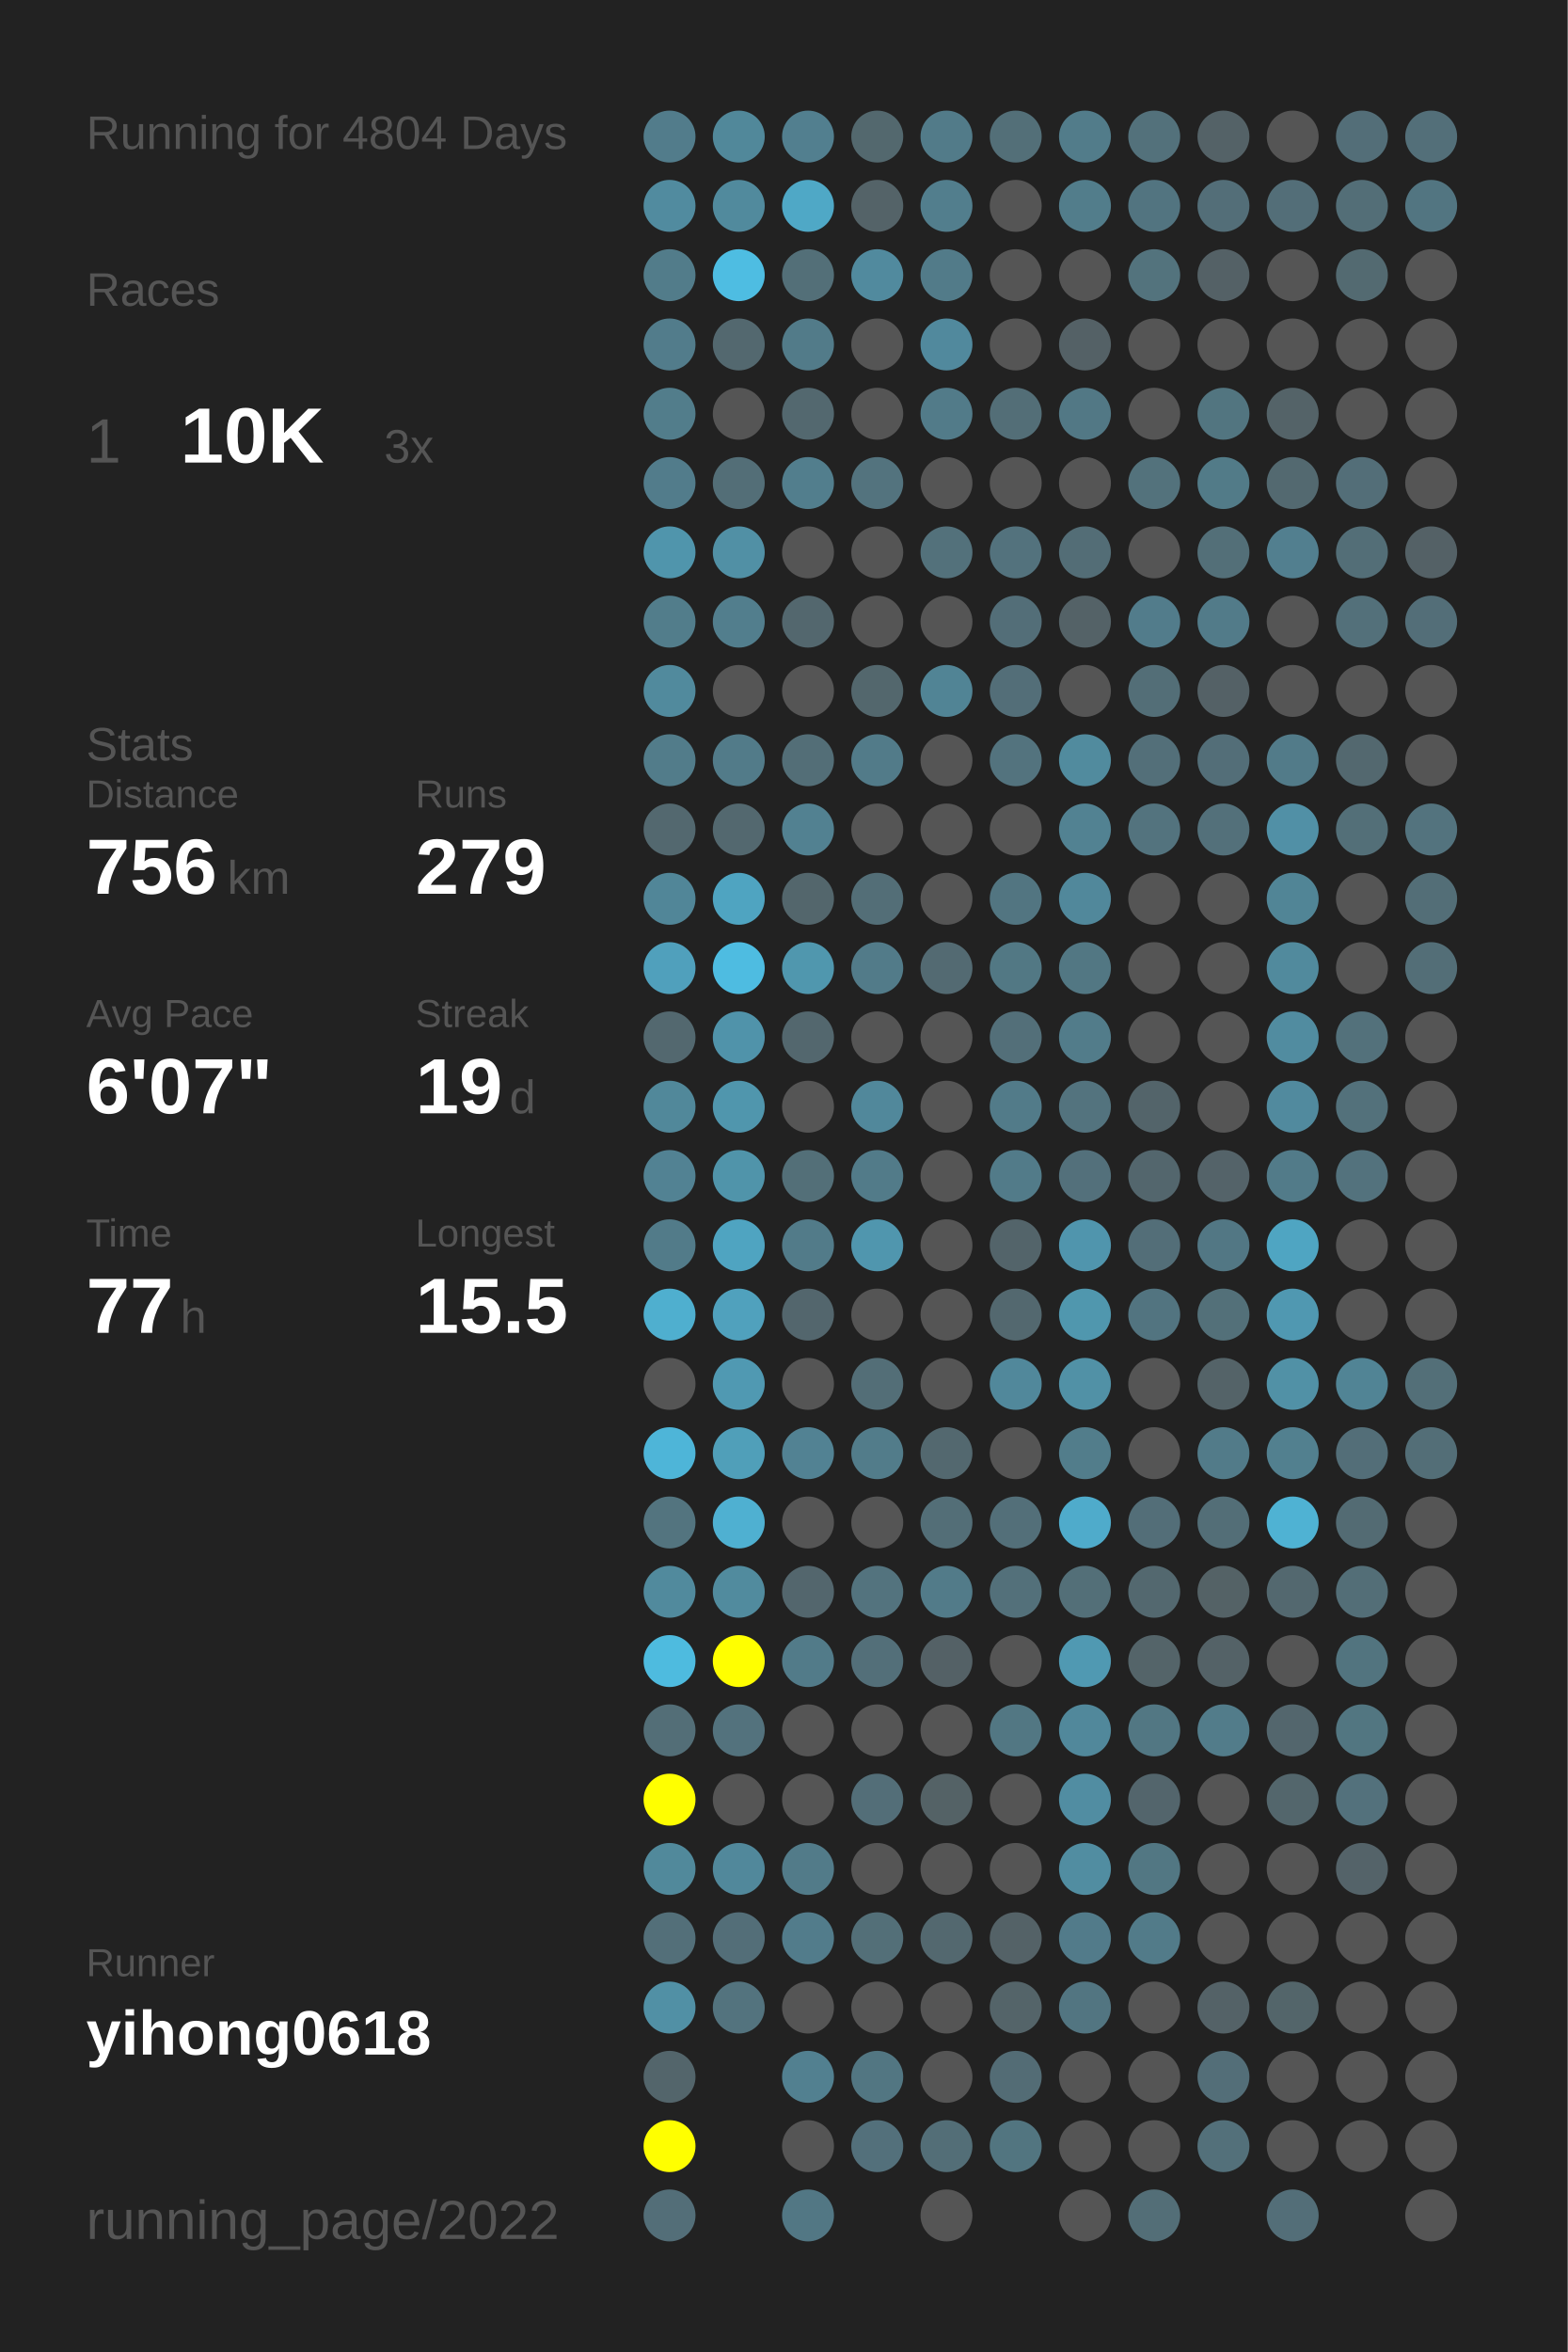
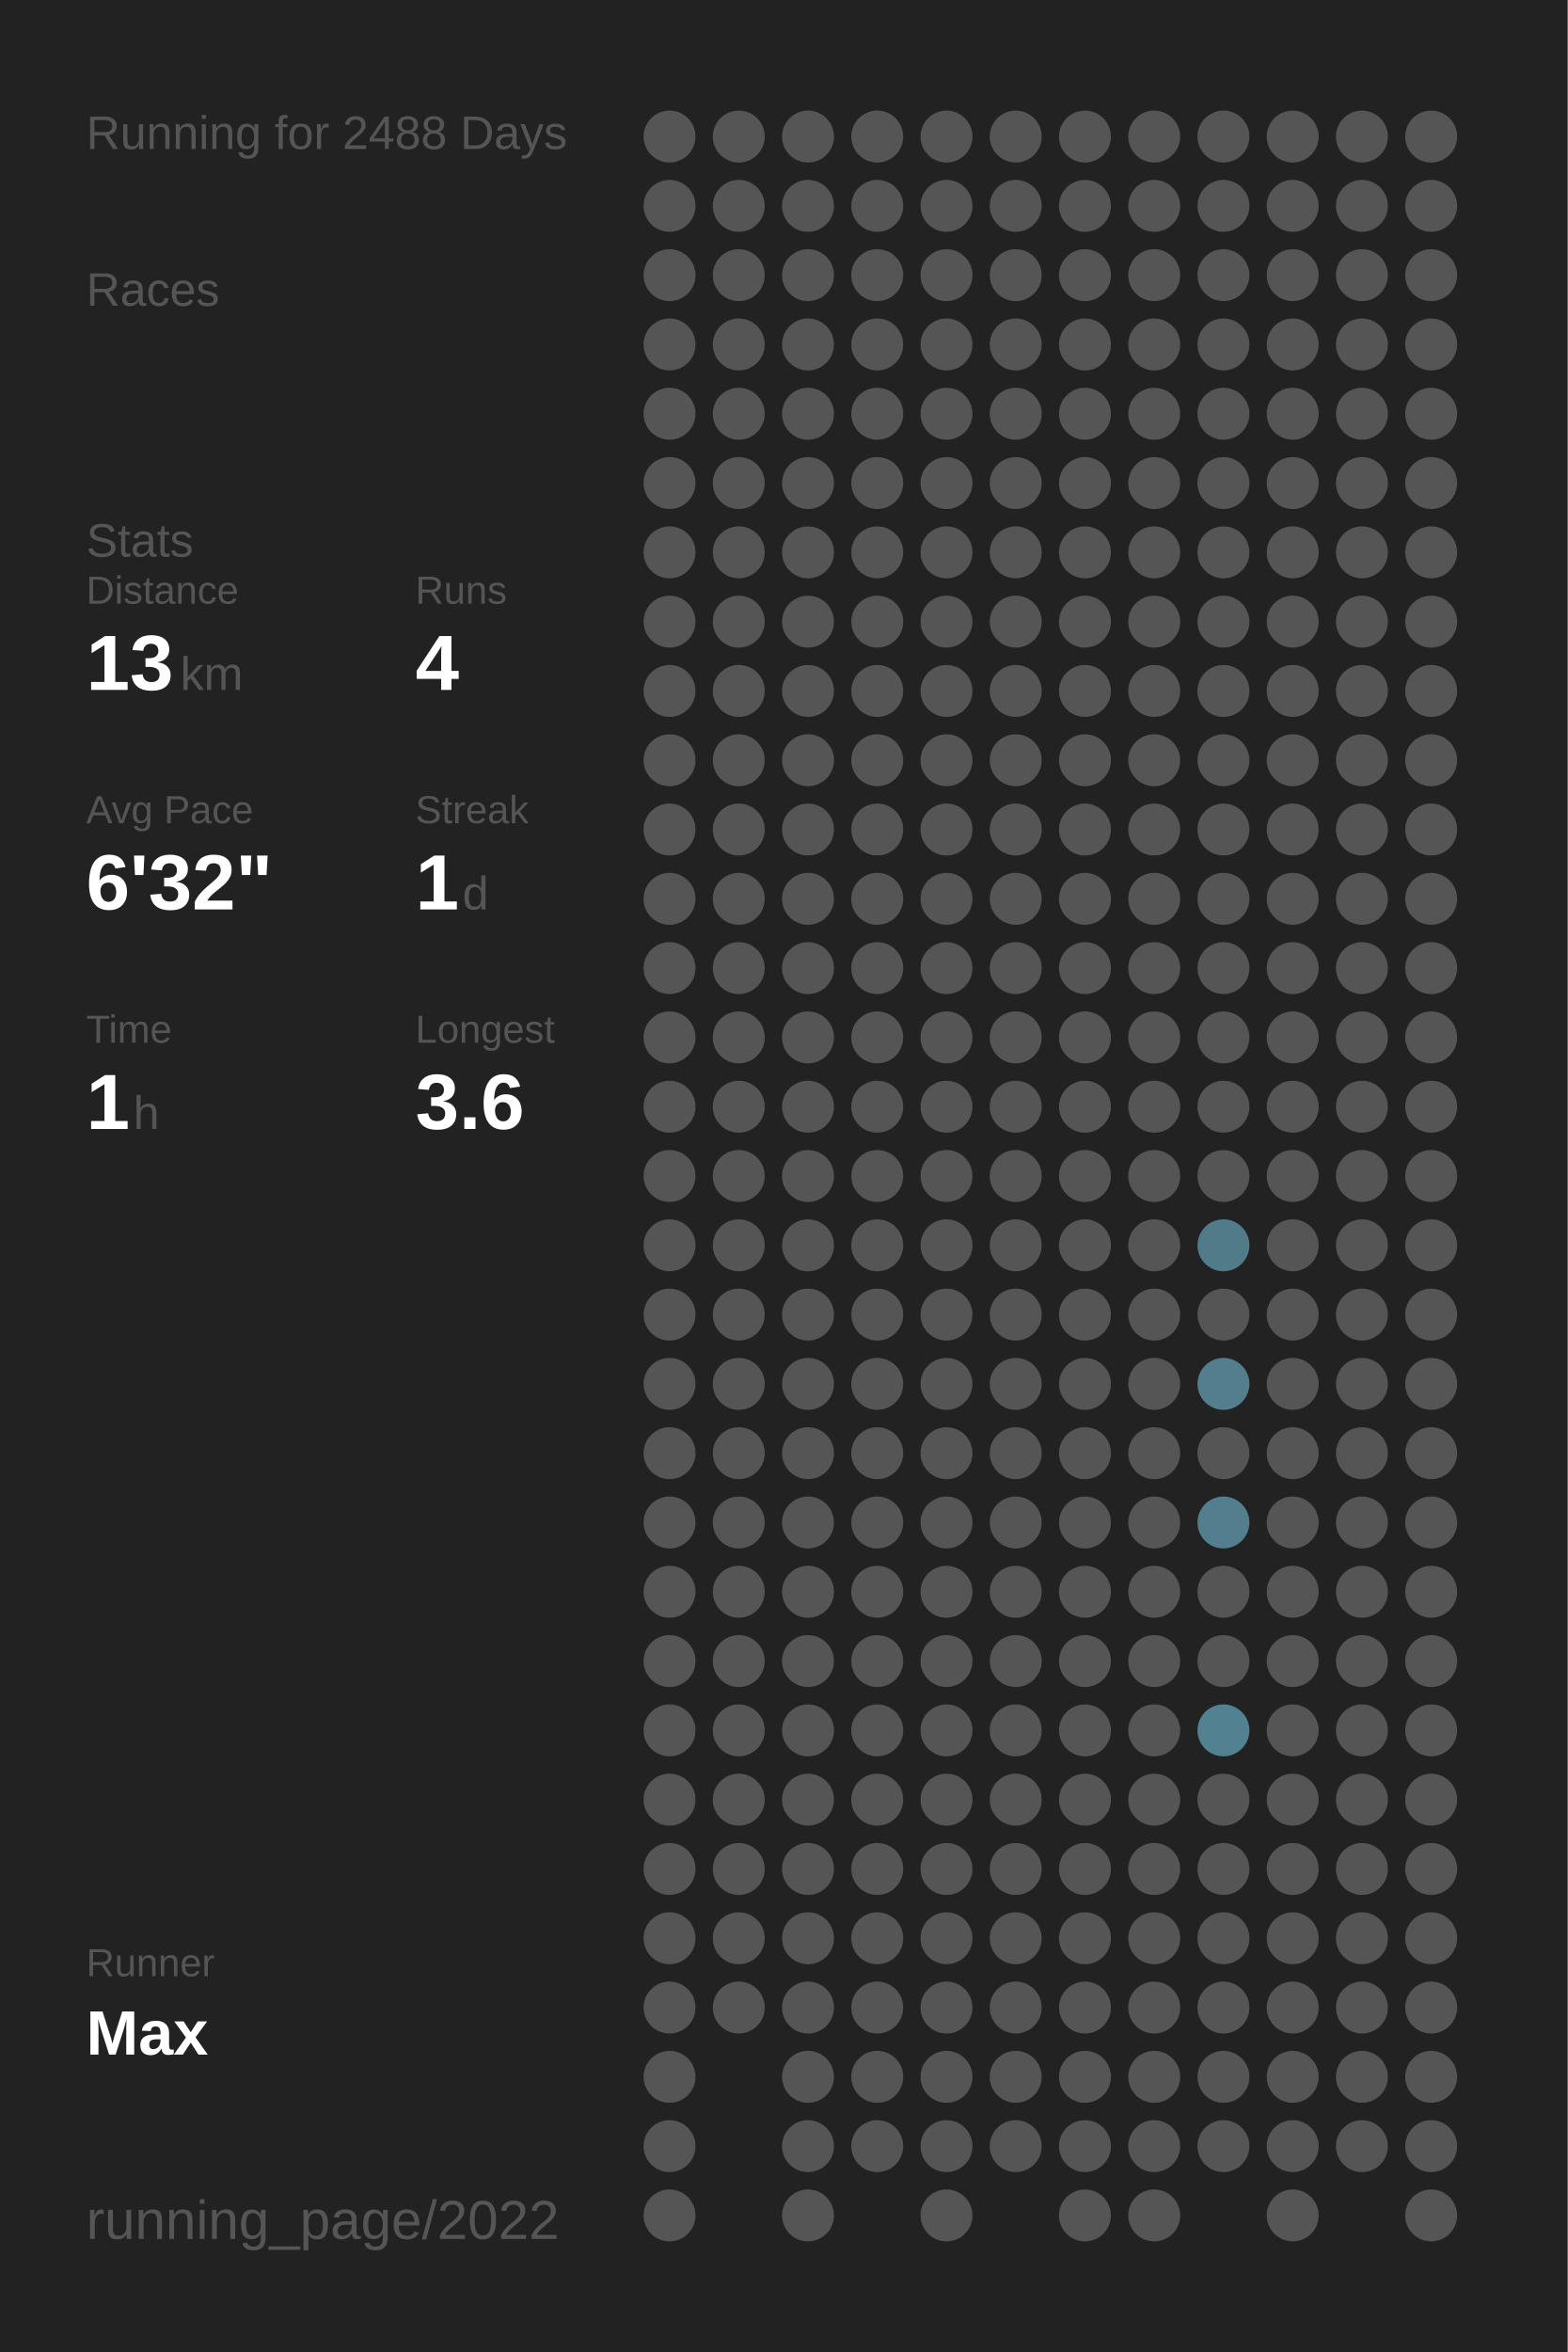
<svg xmlns="http://www.w3.org/2000/svg" baseProfile="full" height="300mm" version="1.1" viewBox="0,0,200,300" width="200mm">
  <defs />
  <rect fill="#222222" height="300" width="200" x="0" y="0" />
-   <text fill="#555555" style="font-size:6px; font-family:Arial;" x="11" y="19">Running for 4804 Days</text>
+   <text fill="#555555" style="font-size:6px; font-family:Arial;" x="11" y="19">Running for 2488 Days</text>
  <text fill="#555555" style="font-size:6px; font-family:Arial;" x="11" y="39">Races</text>
-   <text fill="#555555" style="font-size:8px; font-family:Arial;" x="11" y="59">1</text>
-   <text fill="#FFFFFF" style="font-size:10px; font-family:Arial; font-weight:bold;" x="23" y="59">10K</text>
-   <text fill="#555555" style="font-size:6px; font-family:Arial;" x="49" y="59">3x</text>
-   <text fill="#555555" style="font-size:6px; font-family:Arial;" x="11" y="97">Stats</text>
-   <text fill="#555555" style="font-size:5px; font-family:Arial;" x="11" y="103">Distance</text>
-   <text fill="#FFFFFF" style="font-size:10px; font-family:Arial; font-weight:bold;" x="11" y="114">756</text>
-   <text fill="#555555" style="font-size:6px; font-family:Arial;" x="29" y="114">km</text>
-   <text fill="#555555" style="font-size:5px; font-family:Arial;" x="53" y="103">Runs</text>
-   <text fill="#FFFFFF" style="font-size:10px; font-family:Arial; font-weight:bold;" x="53" y="114">279</text>
-   <text fill="#555555" style="font-size:5px; font-family:Arial;" x="11" y="131">Avg Pace</text>
-   <text fill="#FFFFFF" style="font-size:10px; font-family:Arial; font-weight:bold;" x="11" y="142">6'07"</text>
-   <text fill="#555555" style="font-size:5px; font-family:Arial;" x="53" y="131">Streak</text>
-   <text fill="#FFFFFF" style="font-size:10px; font-family:Arial; font-weight:bold;" x="53" y="142">19</text>
-   <text fill="#555555" style="font-size:6px; font-family:Arial;" x="65" y="142">d</text>
-   <text fill="#555555" style="font-size:5px; font-family:Arial;" x="11" y="159">Time</text>
-   <text fill="#FFFFFF" style="font-size:10px; font-family:Arial; font-weight:bold;" x="11" y="170">77</text>
-   <text fill="#555555" style="font-size:6px; font-family:Arial;" x="23" y="170">h</text>
-   <text fill="#555555" style="font-size:5px; font-family:Arial;" x="53" y="159">Longest</text>
-   <text fill="#FFFFFF" style="font-size:10px; font-family:Arial; font-weight:bold;" x="53" y="170">15.5</text>
+   <text fill="#555555" style="font-size:6px; font-family:Arial;" x="11" y="71">Stats</text>
+   <text fill="#555555" style="font-size:5px; font-family:Arial;" x="11" y="77">Distance</text>
+   <text fill="#FFFFFF" style="font-size:10px; font-family:Arial; font-weight:bold;" x="11" y="88">13</text>
+   <text fill="#555555" style="font-size:6px; font-family:Arial;" x="23" y="88">km</text>
+   <text fill="#555555" style="font-size:5px; font-family:Arial;" x="53" y="77">Runs</text>
+   <text fill="#FFFFFF" style="font-size:10px; font-family:Arial; font-weight:bold;" x="53" y="88">4</text>
+   <text fill="#555555" style="font-size:5px; font-family:Arial;" x="11" y="105">Avg Pace</text>
+   <text fill="#FFFFFF" style="font-size:10px; font-family:Arial; font-weight:bold;" x="11" y="116">6'32"</text>
+   <text fill="#555555" style="font-size:5px; font-family:Arial;" x="53" y="105">Streak</text>
+   <text fill="#FFFFFF" style="font-size:10px; font-family:Arial; font-weight:bold;" x="53" y="116">1</text>
+   <text fill="#555555" style="font-size:6px; font-family:Arial;" x="59" y="116">d</text>
+   <text fill="#555555" style="font-size:5px; font-family:Arial;" x="11" y="133">Time</text>
+   <text fill="#FFFFFF" style="font-size:10px; font-family:Arial; font-weight:bold;" x="11" y="144">1</text>
+   <text fill="#555555" style="font-size:6px; font-family:Arial;" x="17" y="144">h</text>
+   <text fill="#555555" style="font-size:5px; font-family:Arial;" x="53" y="133">Longest</text>
+   <text fill="#FFFFFF" style="font-size:10px; font-family:Arial; font-weight:bold;" x="53" y="144">3.6</text>
  <text fill="#555555" style="font-size:5px; font-family:Arial;" x="11" y="252.065">Runner</text>
-   <text fill="#FFFFFF" style="font-size:8px; font-family:Arial; font-weight:bold;" x="11" y="262.065">yihong0618</text>
+   <text fill="#FFFFFF" style="font-size:8px; font-family:Arial; font-weight:bold;" x="11" y="262.065">Max</text>
  <text fill="#555555" style="font-size:7px; font-family:Arial;" x="11" y="285.581">running_page/2022</text>
-   <circle cx="85.417" cy="17.419" fill="#527c8b" r="3.312" />
-   <circle cx="85.417" cy="26.258" fill="#518b9f" r="3.312" />
-   <circle cx="85.417" cy="35.097" fill="#527c8a" r="3.312" />
-   <circle cx="85.417" cy="43.935" fill="#527c8b" r="3.312" />
-   <circle cx="85.417" cy="52.774" fill="#527d8b" r="3.312" />
-   <circle cx="85.417" cy="61.613" fill="#527c8b" r="3.312" />
-   <circle cx="85.417" cy="70.452" fill="#5095ac" r="3.312" />
-   <circle cx="85.417" cy="79.29" fill="#527d8b" r="3.312" />
-   <circle cx="85.417" cy="88.129" fill="#518a9d" r="3.312" />
-   <circle cx="85.417" cy="96.968" fill="#527c8a" r="3.312" />
-   <circle cx="85.417" cy="105.806" fill="#53686f" r="3.312" />
-   <circle cx="85.417" cy="114.645" fill="#518698" r="3.312" />
-   <circle cx="85.417" cy="123.484" fill="#50a0bc" r="3.312" />
-   <circle cx="85.417" cy="132.323" fill="#53686f" r="3.312" />
-   <circle cx="85.417" cy="141.161" fill="#51889a" r="3.312" />
-   <circle cx="85.417" cy="150" fill="#528293" r="3.312" />
-   <circle cx="85.417" cy="158.839" fill="#527b89" r="3.312" />
-   <circle cx="85.417" cy="167.677" fill="#4fafcf" r="3.312" />
+   <circle cx="85.417" cy="17.419" fill="#555555" r="3.312" />
+   <circle cx="85.417" cy="26.258" fill="#555555" r="3.312" />
+   <circle cx="85.417" cy="35.097" fill="#555555" r="3.312" />
+   <circle cx="85.417" cy="43.935" fill="#555555" r="3.312" />
+   <circle cx="85.417" cy="52.774" fill="#555555" r="3.312" />
+   <circle cx="85.417" cy="61.613" fill="#555555" r="3.312" />
+   <circle cx="85.417" cy="70.452" fill="#555555" r="3.312" />
+   <circle cx="85.417" cy="79.29" fill="#555555" r="3.312" />
+   <circle cx="85.417" cy="88.129" fill="#555555" r="3.312" />
+   <circle cx="85.417" cy="96.968" fill="#555555" r="3.312" />
+   <circle cx="85.417" cy="105.806" fill="#555555" r="3.312" />
+   <circle cx="85.417" cy="114.645" fill="#555555" r="3.312" />
+   <circle cx="85.417" cy="123.484" fill="#555555" r="3.312" />
+   <circle cx="85.417" cy="132.323" fill="#555555" r="3.312" />
+   <circle cx="85.417" cy="141.161" fill="#555555" r="3.312" />
+   <circle cx="85.417" cy="150" fill="#555555" r="3.312" />
+   <circle cx="85.417" cy="158.839" fill="#555555" r="3.312" />
+   <circle cx="85.417" cy="167.677" fill="#555555" r="3.312" />
  <circle cx="85.417" cy="176.516" fill="#555555" r="3.312" />
-   <circle cx="85.417" cy="185.355" fill="#4eb5d8" r="3.312" />
-   <circle cx="85.417" cy="194.194" fill="#53747f" r="3.312" />
-   <circle cx="85.417" cy="203.032" fill="#518a9d" r="3.312" />
-   <circle cx="85.417" cy="211.871" fill="#4ebbdf" r="3.312" />
-   <circle cx="85.417" cy="220.71" fill="#536e77" r="3.312" />
-   <circle cx="85.417" cy="229.548" fill="#FFFF00" r="3.312" />
-   <circle cx="85.417" cy="238.387" fill="#51899b" r="3.312" />
-   <circle cx="85.417" cy="247.226" fill="#536f79" r="3.312" />
-   <circle cx="85.417" cy="256.065" fill="#5190a5" r="3.312" />
-   <circle cx="85.417" cy="264.903" fill="#53656b" r="3.312" />
-   <circle cx="85.417" cy="273.742" fill="#FFFF00" r="3.312" />
-   <circle cx="85.417" cy="282.581" fill="#536e78" r="3.312" />
-   <circle cx="94.25" cy="17.419" fill="#51889a" r="3.312" />
-   <circle cx="94.25" cy="26.258" fill="#518a9d" r="3.312" />
-   <circle cx="94.25" cy="35.097" fill="#4ebde2" r="3.312" />
-   <circle cx="94.25" cy="43.935" fill="#53686f" r="3.312" />
+   <circle cx="85.417" cy="185.355" fill="#555555" r="3.312" />
+   <circle cx="85.417" cy="194.194" fill="#555555" r="3.312" />
+   <circle cx="85.417" cy="203.032" fill="#555555" r="3.312" />
+   <circle cx="85.417" cy="211.871" fill="#555555" r="3.312" />
+   <circle cx="85.417" cy="220.71" fill="#555555" r="3.312" />
+   <circle cx="85.417" cy="229.548" fill="#555555" r="3.312" />
+   <circle cx="85.417" cy="238.387" fill="#555555" r="3.312" />
+   <circle cx="85.417" cy="247.226" fill="#555555" r="3.312" />
+   <circle cx="85.417" cy="256.065" fill="#555555" r="3.312" />
+   <circle cx="85.417" cy="264.903" fill="#555555" r="3.312" />
+   <circle cx="85.417" cy="273.742" fill="#555555" r="3.312" />
+   <circle cx="85.417" cy="282.581" fill="#555555" r="3.312" />
+   <circle cx="94.25" cy="17.419" fill="#555555" r="3.312" />
+   <circle cx="94.25" cy="26.258" fill="#555555" r="3.312" />
+   <circle cx="94.25" cy="35.097" fill="#555555" r="3.312" />
+   <circle cx="94.25" cy="43.935" fill="#555555" r="3.312" />
  <circle cx="94.25" cy="52.774" fill="#555555" r="3.312" />
-   <circle cx="94.25" cy="61.613" fill="#536e77" r="3.312" />
-   <circle cx="94.25" cy="70.452" fill="#5190a5" r="3.312" />
-   <circle cx="94.25" cy="79.29" fill="#527e8d" r="3.312" />
+   <circle cx="94.25" cy="61.613" fill="#555555" r="3.312" />
+   <circle cx="94.25" cy="70.452" fill="#555555" r="3.312" />
+   <circle cx="94.25" cy="79.29" fill="#555555" r="3.312" />
  <circle cx="94.25" cy="88.129" fill="#555555" r="3.312" />
-   <circle cx="94.25" cy="96.968" fill="#527b89" r="3.312" />
-   <circle cx="94.25" cy="105.806" fill="#53686f" r="3.312" />
-   <circle cx="94.25" cy="114.645" fill="#4fa4c1" r="3.312" />
-   <circle cx="94.25" cy="123.484" fill="#4ebce1" r="3.312" />
-   <circle cx="94.25" cy="132.323" fill="#5093aa" r="3.312" />
-   <circle cx="94.25" cy="141.161" fill="#5096ad" r="3.312" />
-   <circle cx="94.25" cy="150" fill="#5094aa" r="3.312" />
-   <circle cx="94.25" cy="158.839" fill="#4fa4c1" r="3.312" />
-   <circle cx="94.25" cy="167.677" fill="#50a1bd" r="3.312" />
-   <circle cx="94.25" cy="176.516" fill="#5099b2" r="3.312" />
-   <circle cx="94.25" cy="185.355" fill="#509fb9" r="3.312" />
-   <circle cx="94.25" cy="194.194" fill="#4fb0d1" r="3.312" />
-   <circle cx="94.25" cy="203.032" fill="#518b9e" r="3.312" />
-   <circle cx="94.25" cy="211.871" fill="#FFFF00" r="3.312" />
-   <circle cx="94.25" cy="220.71" fill="#53727d" r="3.312" />
+   <circle cx="94.25" cy="96.968" fill="#555555" r="3.312" />
+   <circle cx="94.25" cy="105.806" fill="#555555" r="3.312" />
+   <circle cx="94.25" cy="114.645" fill="#555555" r="3.312" />
+   <circle cx="94.25" cy="123.484" fill="#555555" r="3.312" />
+   <circle cx="94.25" cy="132.323" fill="#555555" r="3.312" />
+   <circle cx="94.25" cy="141.161" fill="#555555" r="3.312" />
+   <circle cx="94.25" cy="150" fill="#555555" r="3.312" />
+   <circle cx="94.25" cy="158.839" fill="#555555" r="3.312" />
+   <circle cx="94.25" cy="167.677" fill="#555555" r="3.312" />
+   <circle cx="94.25" cy="176.516" fill="#555555" r="3.312" />
+   <circle cx="94.25" cy="185.355" fill="#555555" r="3.312" />
+   <circle cx="94.25" cy="194.194" fill="#555555" r="3.312" />
+   <circle cx="94.25" cy="203.032" fill="#555555" r="3.312" />
+   <circle cx="94.25" cy="211.871" fill="#555555" r="3.312" />
+   <circle cx="94.25" cy="220.71" fill="#555555" r="3.312" />
  <circle cx="94.25" cy="229.548" fill="#555555" r="3.312" />
-   <circle cx="94.25" cy="238.387" fill="#51889b" r="3.312" />
-   <circle cx="94.25" cy="247.226" fill="#536e78" r="3.312" />
-   <circle cx="94.25" cy="256.065" fill="#53737e" r="3.312" />
-   <circle cx="103.083" cy="17.419" fill="#527f8f" r="3.312" />
-   <circle cx="103.083" cy="26.258" fill="#4fa8c6" r="3.312" />
-   <circle cx="103.083" cy="35.097" fill="#536f78" r="3.312" />
-   <circle cx="103.083" cy="43.935" fill="#527b89" r="3.312" />
-   <circle cx="103.083" cy="52.774" fill="#53686f" r="3.312" />
-   <circle cx="103.083" cy="61.613" fill="#527e8d" r="3.312" />
+   <circle cx="94.25" cy="238.387" fill="#555555" r="3.312" />
+   <circle cx="94.25" cy="247.226" fill="#555555" r="3.312" />
+   <circle cx="94.25" cy="256.065" fill="#555555" r="3.312" />
+   <circle cx="103.083" cy="17.419" fill="#555555" r="3.312" />
+   <circle cx="103.083" cy="26.258" fill="#555555" r="3.312" />
+   <circle cx="103.083" cy="35.097" fill="#555555" r="3.312" />
+   <circle cx="103.083" cy="43.935" fill="#555555" r="3.312" />
+   <circle cx="103.083" cy="52.774" fill="#555555" r="3.312" />
+   <circle cx="103.083" cy="61.613" fill="#555555" r="3.312" />
  <circle cx="103.083" cy="70.452" fill="#555555" r="3.312" />
-   <circle cx="103.083" cy="79.29" fill="#53676e" r="3.312" />
+   <circle cx="103.083" cy="79.29" fill="#555555" r="3.312" />
  <circle cx="103.083" cy="88.129" fill="#555555" r="3.312" />
-   <circle cx="103.083" cy="96.968" fill="#536e77" r="3.312" />
-   <circle cx="103.083" cy="105.806" fill="#528191" r="3.312" />
-   <circle cx="103.083" cy="114.645" fill="#53666c" r="3.312" />
-   <circle cx="103.083" cy="123.484" fill="#5097ae" r="3.312" />
-   <circle cx="103.083" cy="132.323" fill="#53676e" r="3.312" />
+   <circle cx="103.083" cy="96.968" fill="#555555" r="3.312" />
+   <circle cx="103.083" cy="105.806" fill="#555555" r="3.312" />
+   <circle cx="103.083" cy="114.645" fill="#555555" r="3.312" />
+   <circle cx="103.083" cy="123.484" fill="#555555" r="3.312" />
+   <circle cx="103.083" cy="132.323" fill="#555555" r="3.312" />
  <circle cx="103.083" cy="141.161" fill="#555555" r="3.312" />
-   <circle cx="103.083" cy="150" fill="#536f78" r="3.312" />
-   <circle cx="103.083" cy="158.839" fill="#527b89" r="3.312" />
-   <circle cx="103.083" cy="167.677" fill="#53666d" r="3.312" />
+   <circle cx="103.083" cy="150" fill="#555555" r="3.312" />
+   <circle cx="103.083" cy="158.839" fill="#555555" r="3.312" />
+   <circle cx="103.083" cy="167.677" fill="#555555" r="3.312" />
  <circle cx="103.083" cy="176.516" fill="#555555" r="3.312" />
-   <circle cx="103.083" cy="185.355" fill="#528293" r="3.312" />
+   <circle cx="103.083" cy="185.355" fill="#555555" r="3.312" />
  <circle cx="103.083" cy="194.194" fill="#555555" r="3.312" />
-   <circle cx="103.083" cy="203.032" fill="#53666d" r="3.312" />
-   <circle cx="103.083" cy="211.871" fill="#527b89" r="3.312" />
+   <circle cx="103.083" cy="203.032" fill="#555555" r="3.312" />
+   <circle cx="103.083" cy="211.871" fill="#555555" r="3.312" />
  <circle cx="103.083" cy="220.71" fill="#555555" r="3.312" />
  <circle cx="103.083" cy="229.548" fill="#555555" r="3.312" />
-   <circle cx="103.083" cy="238.387" fill="#527b89" r="3.312" />
-   <circle cx="103.083" cy="247.226" fill="#527c8b" r="3.312" />
+   <circle cx="103.083" cy="238.387" fill="#555555" r="3.312" />
+   <circle cx="103.083" cy="247.226" fill="#555555" r="3.312" />
  <circle cx="103.083" cy="256.065" fill="#555555" r="3.312" />
-   <circle cx="103.083" cy="264.903" fill="#528090" r="3.312" />
+   <circle cx="103.083" cy="264.903" fill="#555555" r="3.312" />
  <circle cx="103.083" cy="273.742" fill="#555555" r="3.312" />
-   <circle cx="103.083" cy="282.581" fill="#527784" r="3.312" />
-   <circle cx="111.917" cy="17.419" fill="#53686e" r="3.312" />
-   <circle cx="111.917" cy="26.258" fill="#546368" r="3.312" />
-   <circle cx="111.917" cy="35.097" fill="#518a9e" r="3.312" />
+   <circle cx="103.083" cy="282.581" fill="#555555" r="3.312" />
+   <circle cx="111.917" cy="17.419" fill="#555555" r="3.312" />
+   <circle cx="111.917" cy="26.258" fill="#555555" r="3.312" />
+   <circle cx="111.917" cy="35.097" fill="#555555" r="3.312" />
  <circle cx="111.917" cy="43.935" fill="#555555" r="3.312" />
  <circle cx="111.917" cy="52.774" fill="#555555" r="3.312" />
-   <circle cx="111.917" cy="61.613" fill="#53737e" r="3.312" />
+   <circle cx="111.917" cy="61.613" fill="#555555" r="3.312" />
  <circle cx="111.917" cy="70.452" fill="#555555" r="3.312" />
  <circle cx="111.917" cy="79.29" fill="#555555" r="3.312" />
-   <circle cx="111.917" cy="88.129" fill="#53676d" r="3.312" />
-   <circle cx="111.917" cy="96.968" fill="#527b89" r="3.312" />
+   <circle cx="111.917" cy="88.129" fill="#555555" r="3.312" />
+   <circle cx="111.917" cy="96.968" fill="#555555" r="3.312" />
  <circle cx="111.917" cy="105.806" fill="#555555" r="3.312" />
-   <circle cx="111.917" cy="114.645" fill="#536e77" r="3.312" />
-   <circle cx="111.917" cy="123.484" fill="#527b89" r="3.312" />
+   <circle cx="111.917" cy="114.645" fill="#555555" r="3.312" />
+   <circle cx="111.917" cy="123.484" fill="#555555" r="3.312" />
  <circle cx="111.917" cy="132.323" fill="#555555" r="3.312" />
-   <circle cx="111.917" cy="141.161" fill="#51889b" r="3.312" />
-   <circle cx="111.917" cy="150" fill="#527b89" r="3.312" />
-   <circle cx="111.917" cy="158.839" fill="#5096ae" r="3.312" />
+   <circle cx="111.917" cy="141.161" fill="#555555" r="3.312" />
+   <circle cx="111.917" cy="150" fill="#555555" r="3.312" />
+   <circle cx="111.917" cy="158.839" fill="#555555" r="3.312" />
  <circle cx="111.917" cy="167.677" fill="#555555" r="3.312" />
-   <circle cx="111.917" cy="176.516" fill="#536e77" r="3.312" />
-   <circle cx="111.917" cy="185.355" fill="#527c8a" r="3.312" />
+   <circle cx="111.917" cy="176.516" fill="#555555" r="3.312" />
+   <circle cx="111.917" cy="185.355" fill="#555555" r="3.312" />
  <circle cx="111.917" cy="194.194" fill="#555555" r="3.312" />
-   <circle cx="111.917" cy="203.032" fill="#53737e" r="3.312" />
-   <circle cx="111.917" cy="211.871" fill="#536f79" r="3.312" />
+   <circle cx="111.917" cy="203.032" fill="#555555" r="3.312" />
+   <circle cx="111.917" cy="211.871" fill="#555555" r="3.312" />
  <circle cx="111.917" cy="220.71" fill="#555555" r="3.312" />
-   <circle cx="111.917" cy="229.548" fill="#536e78" r="3.312" />
+   <circle cx="111.917" cy="229.548" fill="#555555" r="3.312" />
  <circle cx="111.917" cy="238.387" fill="#555555" r="3.312" />
-   <circle cx="111.917" cy="247.226" fill="#536f78" r="3.312" />
+   <circle cx="111.917" cy="247.226" fill="#555555" r="3.312" />
  <circle cx="111.917" cy="256.065" fill="#555555" r="3.312" />
-   <circle cx="111.917" cy="264.903" fill="#527682" r="3.312" />
-   <circle cx="111.917" cy="273.742" fill="#53707b" r="3.312" />
-   <circle cx="120.75" cy="17.419" fill="#527b89" r="3.312" />
-   <circle cx="120.75" cy="26.258" fill="#527e8d" r="3.312" />
-   <circle cx="120.75" cy="35.097" fill="#527b89" r="3.312" />
-   <circle cx="120.75" cy="43.935" fill="#51899d" r="3.312" />
-   <circle cx="120.75" cy="52.774" fill="#527b89" r="3.312" />
+   <circle cx="111.917" cy="264.903" fill="#555555" r="3.312" />
+   <circle cx="111.917" cy="273.742" fill="#555555" r="3.312" />
+   <circle cx="120.75" cy="17.419" fill="#555555" r="3.312" />
+   <circle cx="120.75" cy="26.258" fill="#555555" r="3.312" />
+   <circle cx="120.75" cy="35.097" fill="#555555" r="3.312" />
+   <circle cx="120.75" cy="43.935" fill="#555555" r="3.312" />
+   <circle cx="120.75" cy="52.774" fill="#555555" r="3.312" />
  <circle cx="120.75" cy="61.613" fill="#555555" r="3.312" />
-   <circle cx="120.75" cy="70.452" fill="#53717b" r="3.312" />
+   <circle cx="120.75" cy="70.452" fill="#555555" r="3.312" />
  <circle cx="120.75" cy="79.29" fill="#555555" r="3.312" />
-   <circle cx="120.75" cy="88.129" fill="#518495" r="3.312" />
+   <circle cx="120.75" cy="88.129" fill="#555555" r="3.312" />
  <circle cx="120.75" cy="96.968" fill="#555555" r="3.312" />
  <circle cx="120.75" cy="105.806" fill="#555555" r="3.312" />
  <circle cx="120.75" cy="114.645" fill="#555555" r="3.312" />
-   <circle cx="120.75" cy="123.484" fill="#536a72" r="3.312" />
+   <circle cx="120.75" cy="123.484" fill="#555555" r="3.312" />
  <circle cx="120.75" cy="132.323" fill="#555555" r="3.312" />
  <circle cx="120.75" cy="141.161" fill="#555555" r="3.312" />
  <circle cx="120.75" cy="150" fill="#555555" r="3.312" />
  <circle cx="120.75" cy="158.839" fill="#555555" r="3.312" />
  <circle cx="120.75" cy="167.677" fill="#555555" r="3.312" />
  <circle cx="120.75" cy="176.516" fill="#555555" r="3.312" />
-   <circle cx="120.75" cy="185.355" fill="#53686f" r="3.312" />
-   <circle cx="120.75" cy="194.194" fill="#536e77" r="3.312" />
-   <circle cx="120.75" cy="203.032" fill="#527b89" r="3.312" />
-   <circle cx="120.75" cy="211.871" fill="#546166" r="3.312" />
+   <circle cx="120.75" cy="185.355" fill="#555555" r="3.312" />
+   <circle cx="120.75" cy="194.194" fill="#555555" r="3.312" />
+   <circle cx="120.75" cy="203.032" fill="#555555" r="3.312" />
+   <circle cx="120.75" cy="211.871" fill="#555555" r="3.312" />
  <circle cx="120.75" cy="220.71" fill="#555555" r="3.312" />
-   <circle cx="120.75" cy="229.548" fill="#546266" r="3.312" />
+   <circle cx="120.75" cy="229.548" fill="#555555" r="3.312" />
  <circle cx="120.75" cy="238.387" fill="#555555" r="3.312" />
-   <circle cx="120.75" cy="247.226" fill="#53686f" r="3.312" />
+   <circle cx="120.75" cy="247.226" fill="#555555" r="3.312" />
  <circle cx="120.75" cy="256.065" fill="#555555" r="3.312" />
  <circle cx="120.75" cy="264.903" fill="#555555" r="3.312" />
-   <circle cx="120.75" cy="273.742" fill="#536e77" r="3.312" />
+   <circle cx="120.75" cy="273.742" fill="#555555" r="3.312" />
  <circle cx="120.75" cy="282.581" fill="#555555" r="3.312" />
-   <circle cx="129.583" cy="17.419" fill="#536f78" r="3.312" />
+   <circle cx="129.583" cy="17.419" fill="#555555" r="3.312" />
  <circle cx="129.583" cy="26.258" fill="#555555" r="3.312" />
  <circle cx="129.583" cy="35.097" fill="#555555" r="3.312" />
  <circle cx="129.583" cy="43.935" fill="#555555" r="3.312" />
-   <circle cx="129.583" cy="52.774" fill="#536e77" r="3.312" />
+   <circle cx="129.583" cy="52.774" fill="#555555" r="3.312" />
  <circle cx="129.583" cy="61.613" fill="#555555" r="3.312" />
-   <circle cx="129.583" cy="70.452" fill="#53727d" r="3.312" />
-   <circle cx="129.583" cy="79.29" fill="#536e78" r="3.312" />
-   <circle cx="129.583" cy="88.129" fill="#536e78" r="3.312" />
-   <circle cx="129.583" cy="96.968" fill="#53737e" r="3.312" />
+   <circle cx="129.583" cy="70.452" fill="#555555" r="3.312" />
+   <circle cx="129.583" cy="79.29" fill="#555555" r="3.312" />
+   <circle cx="129.583" cy="88.129" fill="#555555" r="3.312" />
+   <circle cx="129.583" cy="96.968" fill="#555555" r="3.312" />
  <circle cx="129.583" cy="105.806" fill="#555555" r="3.312" />
-   <circle cx="129.583" cy="114.645" fill="#527581" r="3.312" />
-   <circle cx="129.583" cy="123.484" fill="#527884" r="3.312" />
-   <circle cx="129.583" cy="132.323" fill="#536f79" r="3.312" />
-   <circle cx="129.583" cy="141.161" fill="#527b89" r="3.312" />
-   <circle cx="129.583" cy="150" fill="#527b89" r="3.312" />
-   <circle cx="129.583" cy="158.839" fill="#53646a" r="3.312" />
-   <circle cx="129.583" cy="167.677" fill="#53686f" r="3.312" />
-   <circle cx="129.583" cy="176.516" fill="#51889b" r="3.312" />
+   <circle cx="129.583" cy="114.645" fill="#555555" r="3.312" />
+   <circle cx="129.583" cy="123.484" fill="#555555" r="3.312" />
+   <circle cx="129.583" cy="132.323" fill="#555555" r="3.312" />
+   <circle cx="129.583" cy="141.161" fill="#555555" r="3.312" />
+   <circle cx="129.583" cy="150" fill="#555555" r="3.312" />
+   <circle cx="129.583" cy="158.839" fill="#555555" r="3.312" />
+   <circle cx="129.583" cy="167.677" fill="#555555" r="3.312" />
+   <circle cx="129.583" cy="176.516" fill="#555555" r="3.312" />
  <circle cx="129.583" cy="185.355" fill="#555555" r="3.312" />
-   <circle cx="129.583" cy="194.194" fill="#536f79" r="3.312" />
-   <circle cx="129.583" cy="203.032" fill="#53707a" r="3.312" />
+   <circle cx="129.583" cy="194.194" fill="#555555" r="3.312" />
+   <circle cx="129.583" cy="203.032" fill="#555555" r="3.312" />
  <circle cx="129.583" cy="211.871" fill="#555555" r="3.312" />
-   <circle cx="129.583" cy="220.71" fill="#527783" r="3.312" />
+   <circle cx="129.583" cy="220.71" fill="#555555" r="3.312" />
  <circle cx="129.583" cy="229.548" fill="#555555" r="3.312" />
  <circle cx="129.583" cy="238.387" fill="#555555" r="3.312" />
-   <circle cx="129.583" cy="247.226" fill="#546267" r="3.312" />
-   <circle cx="129.583" cy="256.065" fill="#546469" r="3.312" />
-   <circle cx="129.583" cy="264.903" fill="#536c75" r="3.312" />
-   <circle cx="129.583" cy="273.742" fill="#527580" r="3.312" />
-   <circle cx="138.417" cy="17.419" fill="#527c8a" r="3.312" />
-   <circle cx="138.417" cy="26.258" fill="#527d8b" r="3.312" />
+   <circle cx="129.583" cy="247.226" fill="#555555" r="3.312" />
+   <circle cx="129.583" cy="256.065" fill="#555555" r="3.312" />
+   <circle cx="129.583" cy="264.903" fill="#555555" r="3.312" />
+   <circle cx="129.583" cy="273.742" fill="#555555" r="3.312" />
+   <circle cx="138.417" cy="17.419" fill="#555555" r="3.312" />
+   <circle cx="138.417" cy="26.258" fill="#555555" r="3.312" />
  <circle cx="138.417" cy="35.097" fill="#555555" r="3.312" />
-   <circle cx="138.417" cy="43.935" fill="#546166" r="3.312" />
-   <circle cx="138.417" cy="52.774" fill="#527885" r="3.312" />
+   <circle cx="138.417" cy="43.935" fill="#555555" r="3.312" />
+   <circle cx="138.417" cy="52.774" fill="#555555" r="3.312" />
  <circle cx="138.417" cy="61.613" fill="#555555" r="3.312" />
-   <circle cx="138.417" cy="70.452" fill="#536d76" r="3.312" />
-   <circle cx="138.417" cy="79.29" fill="#546267" r="3.312" />
+   <circle cx="138.417" cy="70.452" fill="#555555" r="3.312" />
+   <circle cx="138.417" cy="79.29" fill="#555555" r="3.312" />
  <circle cx="138.417" cy="88.129" fill="#555555" r="3.312" />
-   <circle cx="138.417" cy="96.968" fill="#518b9e" r="3.312" />
-   <circle cx="138.417" cy="105.806" fill="#528292" r="3.312" />
-   <circle cx="138.417" cy="114.645" fill="#51889b" r="3.312" />
-   <circle cx="138.417" cy="123.484" fill="#527783" r="3.312" />
-   <circle cx="138.417" cy="132.323" fill="#527c8a" r="3.312" />
-   <circle cx="138.417" cy="141.161" fill="#53737e" r="3.312" />
-   <circle cx="138.417" cy="150" fill="#53707b" r="3.312" />
-   <circle cx="138.417" cy="158.839" fill="#5095ad" r="3.312" />
-   <circle cx="138.417" cy="167.677" fill="#5097ae" r="3.312" />
-   <circle cx="138.417" cy="176.516" fill="#5191a6" r="3.312" />
-   <circle cx="138.417" cy="185.355" fill="#527d8b" r="3.312" />
-   <circle cx="138.417" cy="194.194" fill="#4fabcb" r="3.312" />
-   <circle cx="138.417" cy="203.032" fill="#536f78" r="3.312" />
-   <circle cx="138.417" cy="211.871" fill="#5099b2" r="3.312" />
-   <circle cx="138.417" cy="220.71" fill="#51889b" r="3.312" />
-   <circle cx="138.417" cy="229.548" fill="#518da2" r="3.312" />
-   <circle cx="138.417" cy="238.387" fill="#518da1" r="3.312" />
-   <circle cx="138.417" cy="247.226" fill="#527b8a" r="3.312" />
-   <circle cx="138.417" cy="256.065" fill="#527581" r="3.312" />
+   <circle cx="138.417" cy="96.968" fill="#555555" r="3.312" />
+   <circle cx="138.417" cy="105.806" fill="#555555" r="3.312" />
+   <circle cx="138.417" cy="114.645" fill="#555555" r="3.312" />
+   <circle cx="138.417" cy="123.484" fill="#555555" r="3.312" />
+   <circle cx="138.417" cy="132.323" fill="#555555" r="3.312" />
+   <circle cx="138.417" cy="141.161" fill="#555555" r="3.312" />
+   <circle cx="138.417" cy="150" fill="#555555" r="3.312" />
+   <circle cx="138.417" cy="158.839" fill="#555555" r="3.312" />
+   <circle cx="138.417" cy="167.677" fill="#555555" r="3.312" />
+   <circle cx="138.417" cy="176.516" fill="#555555" r="3.312" />
+   <circle cx="138.417" cy="185.355" fill="#555555" r="3.312" />
+   <circle cx="138.417" cy="194.194" fill="#555555" r="3.312" />
+   <circle cx="138.417" cy="203.032" fill="#555555" r="3.312" />
+   <circle cx="138.417" cy="211.871" fill="#555555" r="3.312" />
+   <circle cx="138.417" cy="220.71" fill="#555555" r="3.312" />
+   <circle cx="138.417" cy="229.548" fill="#555555" r="3.312" />
+   <circle cx="138.417" cy="238.387" fill="#555555" r="3.312" />
+   <circle cx="138.417" cy="247.226" fill="#555555" r="3.312" />
+   <circle cx="138.417" cy="256.065" fill="#555555" r="3.312" />
  <circle cx="138.417" cy="264.903" fill="#555555" r="3.312" />
  <circle cx="138.417" cy="273.742" fill="#555555" r="3.312" />
  <circle cx="138.417" cy="282.581" fill="#555555" r="3.312" />
-   <circle cx="147.25" cy="17.419" fill="#53717b" r="3.312" />
-   <circle cx="147.25" cy="26.258" fill="#527480" r="3.312" />
-   <circle cx="147.25" cy="35.097" fill="#53737d" r="3.312" />
+   <circle cx="147.25" cy="17.419" fill="#555555" r="3.312" />
+   <circle cx="147.25" cy="26.258" fill="#555555" r="3.312" />
+   <circle cx="147.25" cy="35.097" fill="#555555" r="3.312" />
  <circle cx="147.25" cy="43.935" fill="#555555" r="3.312" />
  <circle cx="147.25" cy="52.774" fill="#555555" r="3.312" />
-   <circle cx="147.25" cy="61.613" fill="#53727c" r="3.312" />
+   <circle cx="147.25" cy="61.613" fill="#555555" r="3.312" />
  <circle cx="147.25" cy="70.452" fill="#555555" r="3.312" />
-   <circle cx="147.25" cy="79.29" fill="#527c8b" r="3.312" />
-   <circle cx="147.25" cy="88.129" fill="#536e77" r="3.312" />
-   <circle cx="147.25" cy="96.968" fill="#536f79" r="3.312" />
-   <circle cx="147.25" cy="105.806" fill="#53737e" r="3.312" />
+   <circle cx="147.25" cy="79.29" fill="#555555" r="3.312" />
+   <circle cx="147.25" cy="88.129" fill="#555555" r="3.312" />
+   <circle cx="147.25" cy="96.968" fill="#555555" r="3.312" />
+   <circle cx="147.25" cy="105.806" fill="#555555" r="3.312" />
  <circle cx="147.25" cy="114.645" fill="#555555" r="3.312" />
  <circle cx="147.25" cy="123.484" fill="#555555" r="3.312" />
  <circle cx="147.25" cy="132.323" fill="#555555" r="3.312" />
-   <circle cx="147.25" cy="141.161" fill="#53646a" r="3.312" />
-   <circle cx="147.25" cy="150" fill="#53666d" r="3.312" />
-   <circle cx="147.25" cy="158.839" fill="#536e78" r="3.312" />
-   <circle cx="147.25" cy="167.677" fill="#527480" r="3.312" />
+   <circle cx="147.25" cy="141.161" fill="#555555" r="3.312" />
+   <circle cx="147.25" cy="150" fill="#555555" r="3.312" />
+   <circle cx="147.25" cy="158.839" fill="#555555" r="3.312" />
+   <circle cx="147.25" cy="167.677" fill="#555555" r="3.312" />
  <circle cx="147.25" cy="176.516" fill="#555555" r="3.312" />
  <circle cx="147.25" cy="185.355" fill="#555555" r="3.312" />
-   <circle cx="147.25" cy="194.194" fill="#536e78" r="3.312" />
-   <circle cx="147.25" cy="203.032" fill="#53686f" r="3.312" />
-   <circle cx="147.25" cy="211.871" fill="#546469" r="3.312" />
-   <circle cx="147.25" cy="220.71" fill="#527783" r="3.312" />
-   <circle cx="147.25" cy="229.548" fill="#53656c" r="3.312" />
-   <circle cx="147.25" cy="238.387" fill="#527783" r="3.312" />
-   <circle cx="147.25" cy="247.226" fill="#527b89" r="3.312" />
+   <circle cx="147.25" cy="194.194" fill="#555555" r="3.312" />
+   <circle cx="147.25" cy="203.032" fill="#555555" r="3.312" />
+   <circle cx="147.25" cy="211.871" fill="#555555" r="3.312" />
+   <circle cx="147.25" cy="220.71" fill="#555555" r="3.312" />
+   <circle cx="147.25" cy="229.548" fill="#555555" r="3.312" />
+   <circle cx="147.25" cy="238.387" fill="#555555" r="3.312" />
+   <circle cx="147.25" cy="247.226" fill="#555555" r="3.312" />
  <circle cx="147.25" cy="256.065" fill="#555555" r="3.312" />
  <circle cx="147.25" cy="264.903" fill="#555555" r="3.312" />
  <circle cx="147.25" cy="273.742" fill="#555555" r="3.312" />
-   <circle cx="147.25" cy="282.581" fill="#536e77" r="3.312" />
-   <circle cx="156.083" cy="17.419" fill="#546267" r="3.312" />
-   <circle cx="156.083" cy="26.258" fill="#536e78" r="3.312" />
-   <circle cx="156.083" cy="35.097" fill="#546166" r="3.312" />
+   <circle cx="147.25" cy="282.581" fill="#555555" r="3.312" />
+   <circle cx="156.083" cy="17.419" fill="#555555" r="3.312" />
+   <circle cx="156.083" cy="26.258" fill="#555555" r="3.312" />
+   <circle cx="156.083" cy="35.097" fill="#555555" r="3.312" />
  <circle cx="156.083" cy="43.935" fill="#555555" r="3.312" />
-   <circle cx="156.083" cy="52.774" fill="#527580" r="3.312" />
-   <circle cx="156.083" cy="61.613" fill="#527b88" r="3.312" />
-   <circle cx="156.083" cy="70.452" fill="#536f78" r="3.312" />
-   <circle cx="156.083" cy="79.29" fill="#527b89" r="3.312" />
-   <circle cx="156.083" cy="88.129" fill="#546166" r="3.312" />
-   <circle cx="156.083" cy="96.968" fill="#536e78" r="3.312" />
-   <circle cx="156.083" cy="105.806" fill="#53707a" r="3.312" />
+   <circle cx="156.083" cy="52.774" fill="#555555" r="3.312" />
+   <circle cx="156.083" cy="61.613" fill="#555555" r="3.312" />
+   <circle cx="156.083" cy="70.452" fill="#555555" r="3.312" />
+   <circle cx="156.083" cy="79.29" fill="#555555" r="3.312" />
+   <circle cx="156.083" cy="88.129" fill="#555555" r="3.312" />
+   <circle cx="156.083" cy="96.968" fill="#555555" r="3.312" />
+   <circle cx="156.083" cy="105.806" fill="#555555" r="3.312" />
  <circle cx="156.083" cy="114.645" fill="#555555" r="3.312" />
  <circle cx="156.083" cy="123.484" fill="#555555" r="3.312" />
  <circle cx="156.083" cy="132.323" fill="#555555" r="3.312" />
  <circle cx="156.083" cy="141.161" fill="#555555" r="3.312" />
-   <circle cx="156.083" cy="150" fill="#546369" r="3.312" />
-   <circle cx="156.083" cy="158.839" fill="#527784" r="3.312" />
-   <circle cx="156.083" cy="167.677" fill="#537079" r="3.312" />
-   <circle cx="156.083" cy="176.516" fill="#546368" r="3.312" />
-   <circle cx="156.083" cy="185.355" fill="#527b89" r="3.312" />
-   <circle cx="156.083" cy="194.194" fill="#536e77" r="3.312" />
-   <circle cx="156.083" cy="203.032" fill="#546266" r="3.312" />
-   <circle cx="156.083" cy="211.871" fill="#546267" r="3.312" />
-   <circle cx="156.083" cy="220.71" fill="#527c8a" r="3.312" />
+   <circle cx="156.083" cy="150" fill="#555555" r="3.312" />
+   <circle cx="156.083" cy="158.839" fill="#527b89" r="3.312" />
+   <circle cx="156.083" cy="167.677" fill="#555555" r="3.312" />
+   <circle cx="156.083" cy="176.516" fill="#527e8d" r="3.312" />
+   <circle cx="156.083" cy="185.355" fill="#555555" r="3.312" />
+   <circle cx="156.083" cy="194.194" fill="#527e8d" r="3.312" />
+   <circle cx="156.083" cy="203.032" fill="#555555" r="3.312" />
+   <circle cx="156.083" cy="211.871" fill="#555555" r="3.312" />
+   <circle cx="156.083" cy="220.71" fill="#528292" r="3.312" />
  <circle cx="156.083" cy="229.548" fill="#555555" r="3.312" />
  <circle cx="156.083" cy="238.387" fill="#555555" r="3.312" />
  <circle cx="156.083" cy="247.226" fill="#555555" r="3.312" />
-   <circle cx="156.083" cy="256.065" fill="#546267" r="3.312" />
-   <circle cx="156.083" cy="264.903" fill="#536e78" r="3.312" />
-   <circle cx="156.083" cy="273.742" fill="#53707a" r="3.312" />
+   <circle cx="156.083" cy="256.065" fill="#555555" r="3.312" />
+   <circle cx="156.083" cy="264.903" fill="#555555" r="3.312" />
+   <circle cx="156.083" cy="273.742" fill="#555555" r="3.312" />
  <circle cx="164.917" cy="17.419" fill="#555555" r="3.312" />
-   <circle cx="164.917" cy="26.258" fill="#536e78" r="3.312" />
+   <circle cx="164.917" cy="26.258" fill="#555555" r="3.312" />
  <circle cx="164.917" cy="35.097" fill="#555555" r="3.312" />
  <circle cx="164.917" cy="43.935" fill="#555555" r="3.312" />
-   <circle cx="164.917" cy="52.774" fill="#546368" r="3.312" />
-   <circle cx="164.917" cy="61.613" fill="#536970" r="3.312" />
-   <circle cx="164.917" cy="70.452" fill="#527f8f" r="3.312" />
+   <circle cx="164.917" cy="52.774" fill="#555555" r="3.312" />
+   <circle cx="164.917" cy="61.613" fill="#555555" r="3.312" />
+   <circle cx="164.917" cy="70.452" fill="#555555" r="3.312" />
  <circle cx="164.917" cy="79.29" fill="#555555" r="3.312" />
  <circle cx="164.917" cy="88.129" fill="#555555" r="3.312" />
-   <circle cx="164.917" cy="96.968" fill="#527b89" r="3.312" />
-   <circle cx="164.917" cy="105.806" fill="#5190a6" r="3.312" />
-   <circle cx="164.917" cy="114.645" fill="#518596" r="3.312" />
-   <circle cx="164.917" cy="123.484" fill="#518a9d" r="3.312" />
-   <circle cx="164.917" cy="132.323" fill="#518ca0" r="3.312" />
-   <circle cx="164.917" cy="141.161" fill="#518a9e" r="3.312" />
-   <circle cx="164.917" cy="150" fill="#527b89" r="3.312" />
-   <circle cx="164.917" cy="158.839" fill="#4fa5c2" r="3.312" />
-   <circle cx="164.917" cy="167.677" fill="#5098b1" r="3.312" />
-   <circle cx="164.917" cy="176.516" fill="#5191a6" r="3.312" />
-   <circle cx="164.917" cy="185.355" fill="#52808f" r="3.312" />
-   <circle cx="164.917" cy="194.194" fill="#4fb2d3" r="3.312" />
-   <circle cx="164.917" cy="203.032" fill="#53686f" r="3.312" />
+   <circle cx="164.917" cy="96.968" fill="#555555" r="3.312" />
+   <circle cx="164.917" cy="105.806" fill="#555555" r="3.312" />
+   <circle cx="164.917" cy="114.645" fill="#555555" r="3.312" />
+   <circle cx="164.917" cy="123.484" fill="#555555" r="3.312" />
+   <circle cx="164.917" cy="132.323" fill="#555555" r="3.312" />
+   <circle cx="164.917" cy="141.161" fill="#555555" r="3.312" />
+   <circle cx="164.917" cy="150" fill="#555555" r="3.312" />
+   <circle cx="164.917" cy="158.839" fill="#555555" r="3.312" />
+   <circle cx="164.917" cy="167.677" fill="#555555" r="3.312" />
+   <circle cx="164.917" cy="176.516" fill="#555555" r="3.312" />
+   <circle cx="164.917" cy="185.355" fill="#555555" r="3.312" />
+   <circle cx="164.917" cy="194.194" fill="#555555" r="3.312" />
+   <circle cx="164.917" cy="203.032" fill="#555555" r="3.312" />
  <circle cx="164.917" cy="211.871" fill="#555555" r="3.312" />
-   <circle cx="164.917" cy="220.71" fill="#53666d" r="3.312" />
-   <circle cx="164.917" cy="229.548" fill="#53666c" r="3.312" />
+   <circle cx="164.917" cy="220.71" fill="#555555" r="3.312" />
+   <circle cx="164.917" cy="229.548" fill="#555555" r="3.312" />
  <circle cx="164.917" cy="238.387" fill="#555555" r="3.312" />
  <circle cx="164.917" cy="247.226" fill="#555555" r="3.312" />
-   <circle cx="164.917" cy="256.065" fill="#53656a" r="3.312" />
+   <circle cx="164.917" cy="256.065" fill="#555555" r="3.312" />
  <circle cx="164.917" cy="264.903" fill="#555555" r="3.312" />
  <circle cx="164.917" cy="273.742" fill="#555555" r="3.312" />
-   <circle cx="164.917" cy="282.581" fill="#536e78" r="3.312" />
-   <circle cx="173.75" cy="17.419" fill="#536e78" r="3.312" />
-   <circle cx="173.75" cy="26.258" fill="#536e77" r="3.312" />
-   <circle cx="173.75" cy="35.097" fill="#536a71" r="3.312" />
+   <circle cx="164.917" cy="282.581" fill="#555555" r="3.312" />
+   <circle cx="173.75" cy="17.419" fill="#555555" r="3.312" />
+   <circle cx="173.75" cy="26.258" fill="#555555" r="3.312" />
+   <circle cx="173.75" cy="35.097" fill="#555555" r="3.312" />
  <circle cx="173.75" cy="43.935" fill="#555555" r="3.312" />
  <circle cx="173.75" cy="52.774" fill="#555555" r="3.312" />
-   <circle cx="173.75" cy="61.613" fill="#536e78" r="3.312" />
-   <circle cx="173.75" cy="70.452" fill="#536e77" r="3.312" />
-   <circle cx="173.75" cy="79.29" fill="#53707a" r="3.312" />
+   <circle cx="173.75" cy="61.613" fill="#555555" r="3.312" />
+   <circle cx="173.75" cy="70.452" fill="#555555" r="3.312" />
+   <circle cx="173.75" cy="79.29" fill="#555555" r="3.312" />
  <circle cx="173.75" cy="88.129" fill="#555555" r="3.312" />
-   <circle cx="173.75" cy="96.968" fill="#53686f" r="3.312" />
-   <circle cx="173.75" cy="105.806" fill="#536f78" r="3.312" />
+   <circle cx="173.75" cy="96.968" fill="#555555" r="3.312" />
+   <circle cx="173.75" cy="105.806" fill="#555555" r="3.312" />
  <circle cx="173.75" cy="114.645" fill="#555555" r="3.312" />
  <circle cx="173.75" cy="123.484" fill="#555555" r="3.312" />
-   <circle cx="173.75" cy="132.323" fill="#53717b" r="3.312" />
-   <circle cx="173.75" cy="141.161" fill="#53717b" r="3.312" />
-   <circle cx="173.75" cy="150" fill="#53727d" r="3.312" />
+   <circle cx="173.75" cy="132.323" fill="#555555" r="3.312" />
+   <circle cx="173.75" cy="141.161" fill="#555555" r="3.312" />
+   <circle cx="173.75" cy="150" fill="#555555" r="3.312" />
  <circle cx="173.75" cy="158.839" fill="#555555" r="3.312" />
  <circle cx="173.75" cy="167.677" fill="#555555" r="3.312" />
-   <circle cx="173.75" cy="176.516" fill="#518495" r="3.312" />
-   <circle cx="173.75" cy="185.355" fill="#536e78" r="3.312" />
-   <circle cx="173.75" cy="194.194" fill="#536b73" r="3.312" />
-   <circle cx="173.75" cy="203.032" fill="#536e77" r="3.312" />
-   <circle cx="173.75" cy="211.871" fill="#52747f" r="3.312" />
-   <circle cx="173.75" cy="220.71" fill="#527681" r="3.312" />
-   <circle cx="173.75" cy="229.548" fill="#53717c" r="3.312" />
-   <circle cx="173.75" cy="238.387" fill="#546369" r="3.312" />
+   <circle cx="173.75" cy="176.516" fill="#555555" r="3.312" />
+   <circle cx="173.75" cy="185.355" fill="#555555" r="3.312" />
+   <circle cx="173.75" cy="194.194" fill="#555555" r="3.312" />
+   <circle cx="173.75" cy="203.032" fill="#555555" r="3.312" />
+   <circle cx="173.75" cy="211.871" fill="#555555" r="3.312" />
+   <circle cx="173.75" cy="220.71" fill="#555555" r="3.312" />
+   <circle cx="173.75" cy="229.548" fill="#555555" r="3.312" />
+   <circle cx="173.75" cy="238.387" fill="#555555" r="3.312" />
  <circle cx="173.75" cy="247.226" fill="#555555" r="3.312" />
  <circle cx="173.75" cy="256.065" fill="#555555" r="3.312" />
  <circle cx="173.75" cy="264.903" fill="#555555" r="3.312" />
  <circle cx="173.75" cy="273.742" fill="#555555" r="3.312" />
-   <circle cx="182.583" cy="17.419" fill="#536f79" r="3.312" />
-   <circle cx="182.583" cy="26.258" fill="#527581" r="3.312" />
+   <circle cx="182.583" cy="17.419" fill="#555555" r="3.312" />
+   <circle cx="182.583" cy="26.258" fill="#555555" r="3.312" />
  <circle cx="182.583" cy="35.097" fill="#555555" r="3.312" />
  <circle cx="182.583" cy="43.935" fill="#555555" r="3.312" />
  <circle cx="182.583" cy="52.774" fill="#555555" r="3.312" />
  <circle cx="182.583" cy="61.613" fill="#555555" r="3.312" />
-   <circle cx="182.583" cy="70.452" fill="#546166" r="3.312" />
-   <circle cx="182.583" cy="79.29" fill="#536e78" r="3.312" />
+   <circle cx="182.583" cy="70.452" fill="#555555" r="3.312" />
+   <circle cx="182.583" cy="79.29" fill="#555555" r="3.312" />
  <circle cx="182.583" cy="88.129" fill="#555555" r="3.312" />
  <circle cx="182.583" cy="96.968" fill="#555555" r="3.312" />
-   <circle cx="182.583" cy="105.806" fill="#53737e" r="3.312" />
-   <circle cx="182.583" cy="114.645" fill="#536e77" r="3.312" />
-   <circle cx="182.583" cy="123.484" fill="#536e77" r="3.312" />
+   <circle cx="182.583" cy="105.806" fill="#555555" r="3.312" />
+   <circle cx="182.583" cy="114.645" fill="#555555" r="3.312" />
+   <circle cx="182.583" cy="123.484" fill="#555555" r="3.312" />
  <circle cx="182.583" cy="132.323" fill="#555555" r="3.312" />
  <circle cx="182.583" cy="141.161" fill="#555555" r="3.312" />
  <circle cx="182.583" cy="150" fill="#555555" r="3.312" />
  <circle cx="182.583" cy="158.839" fill="#555555" r="3.312" />
  <circle cx="182.583" cy="167.677" fill="#555555" r="3.312" />
-   <circle cx="182.583" cy="176.516" fill="#536f78" r="3.312" />
-   <circle cx="182.583" cy="185.355" fill="#536e77" r="3.312" />
+   <circle cx="182.583" cy="176.516" fill="#555555" r="3.312" />
+   <circle cx="182.583" cy="185.355" fill="#555555" r="3.312" />
  <circle cx="182.583" cy="194.194" fill="#555555" r="3.312" />
  <circle cx="182.583" cy="203.032" fill="#555555" r="3.312" />
  <circle cx="182.583" cy="211.871" fill="#555555" r="3.312" />
  <circle cx="182.583" cy="220.71" fill="#555555" r="3.312" />
  <circle cx="182.583" cy="229.548" fill="#555555" r="3.312" />
  <circle cx="182.583" cy="238.387" fill="#555555" r="3.312" />
  <circle cx="182.583" cy="247.226" fill="#555555" r="3.312" />
  <circle cx="182.583" cy="256.065" fill="#555555" r="3.312" />
  <circle cx="182.583" cy="264.903" fill="#555555" r="3.312" />
  <circle cx="182.583" cy="273.742" fill="#555555" r="3.312" />
  <circle cx="182.583" cy="282.581" fill="#555555" r="3.312" />
</svg>
